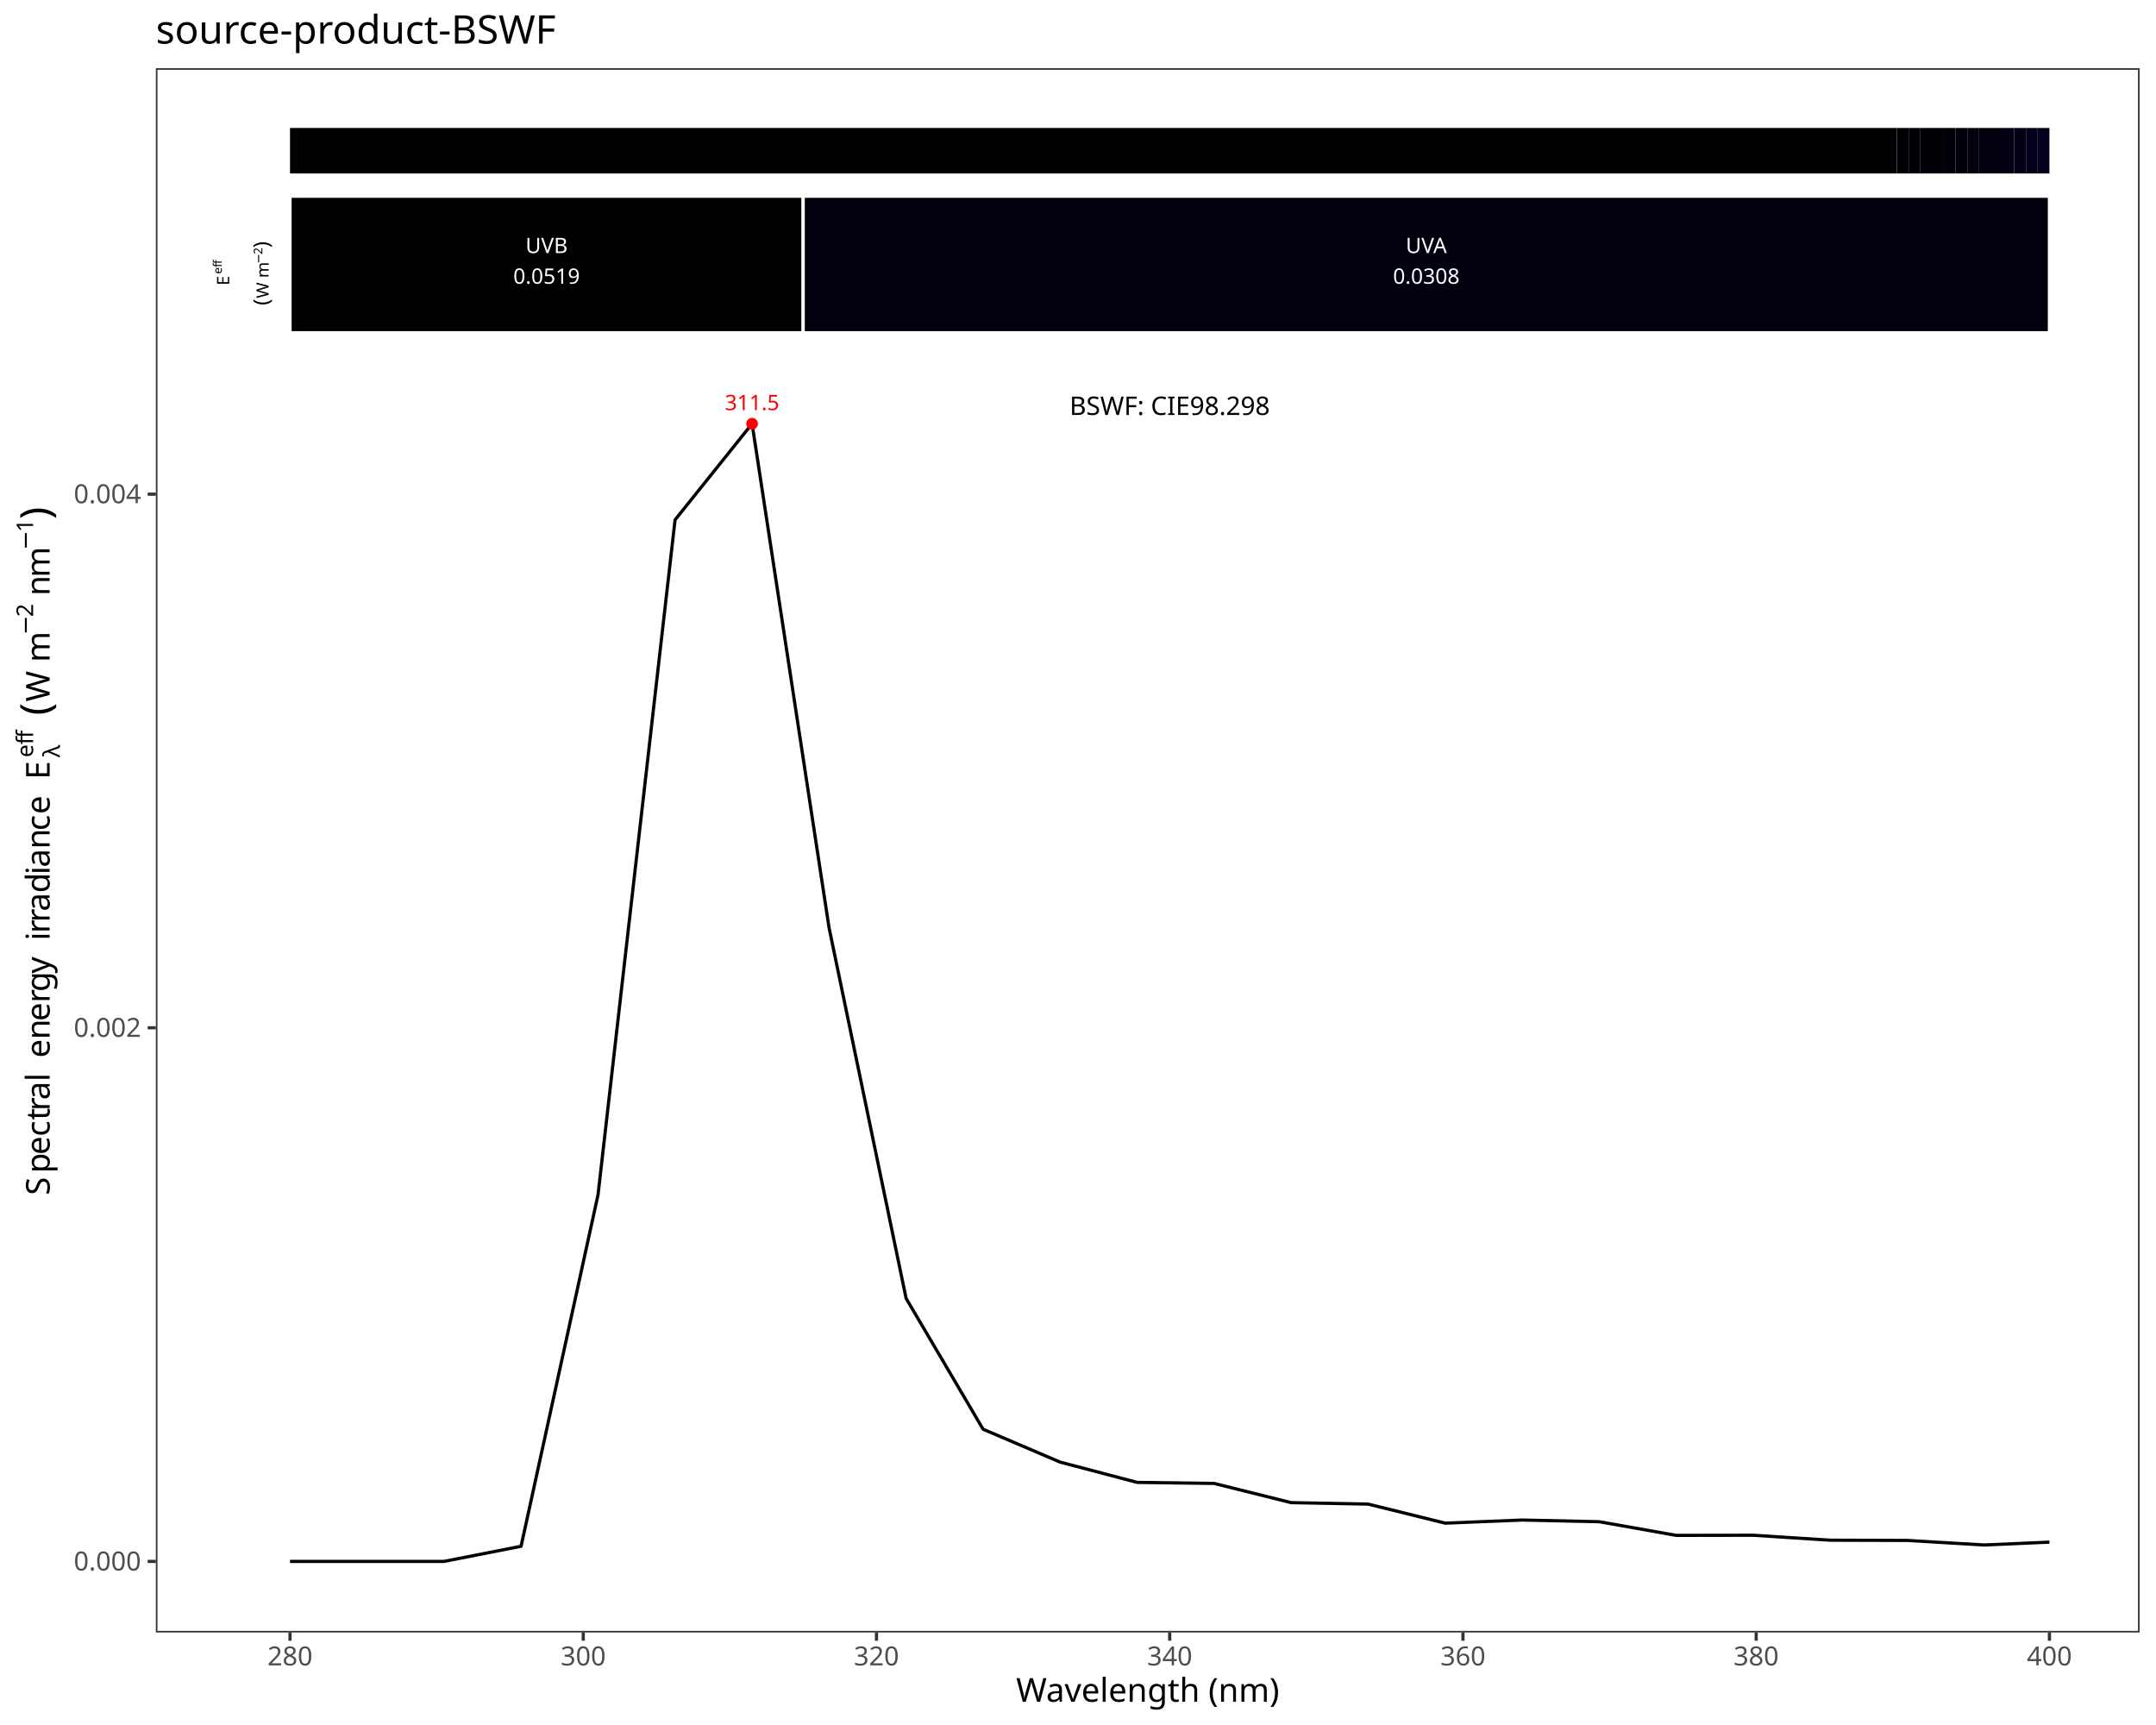
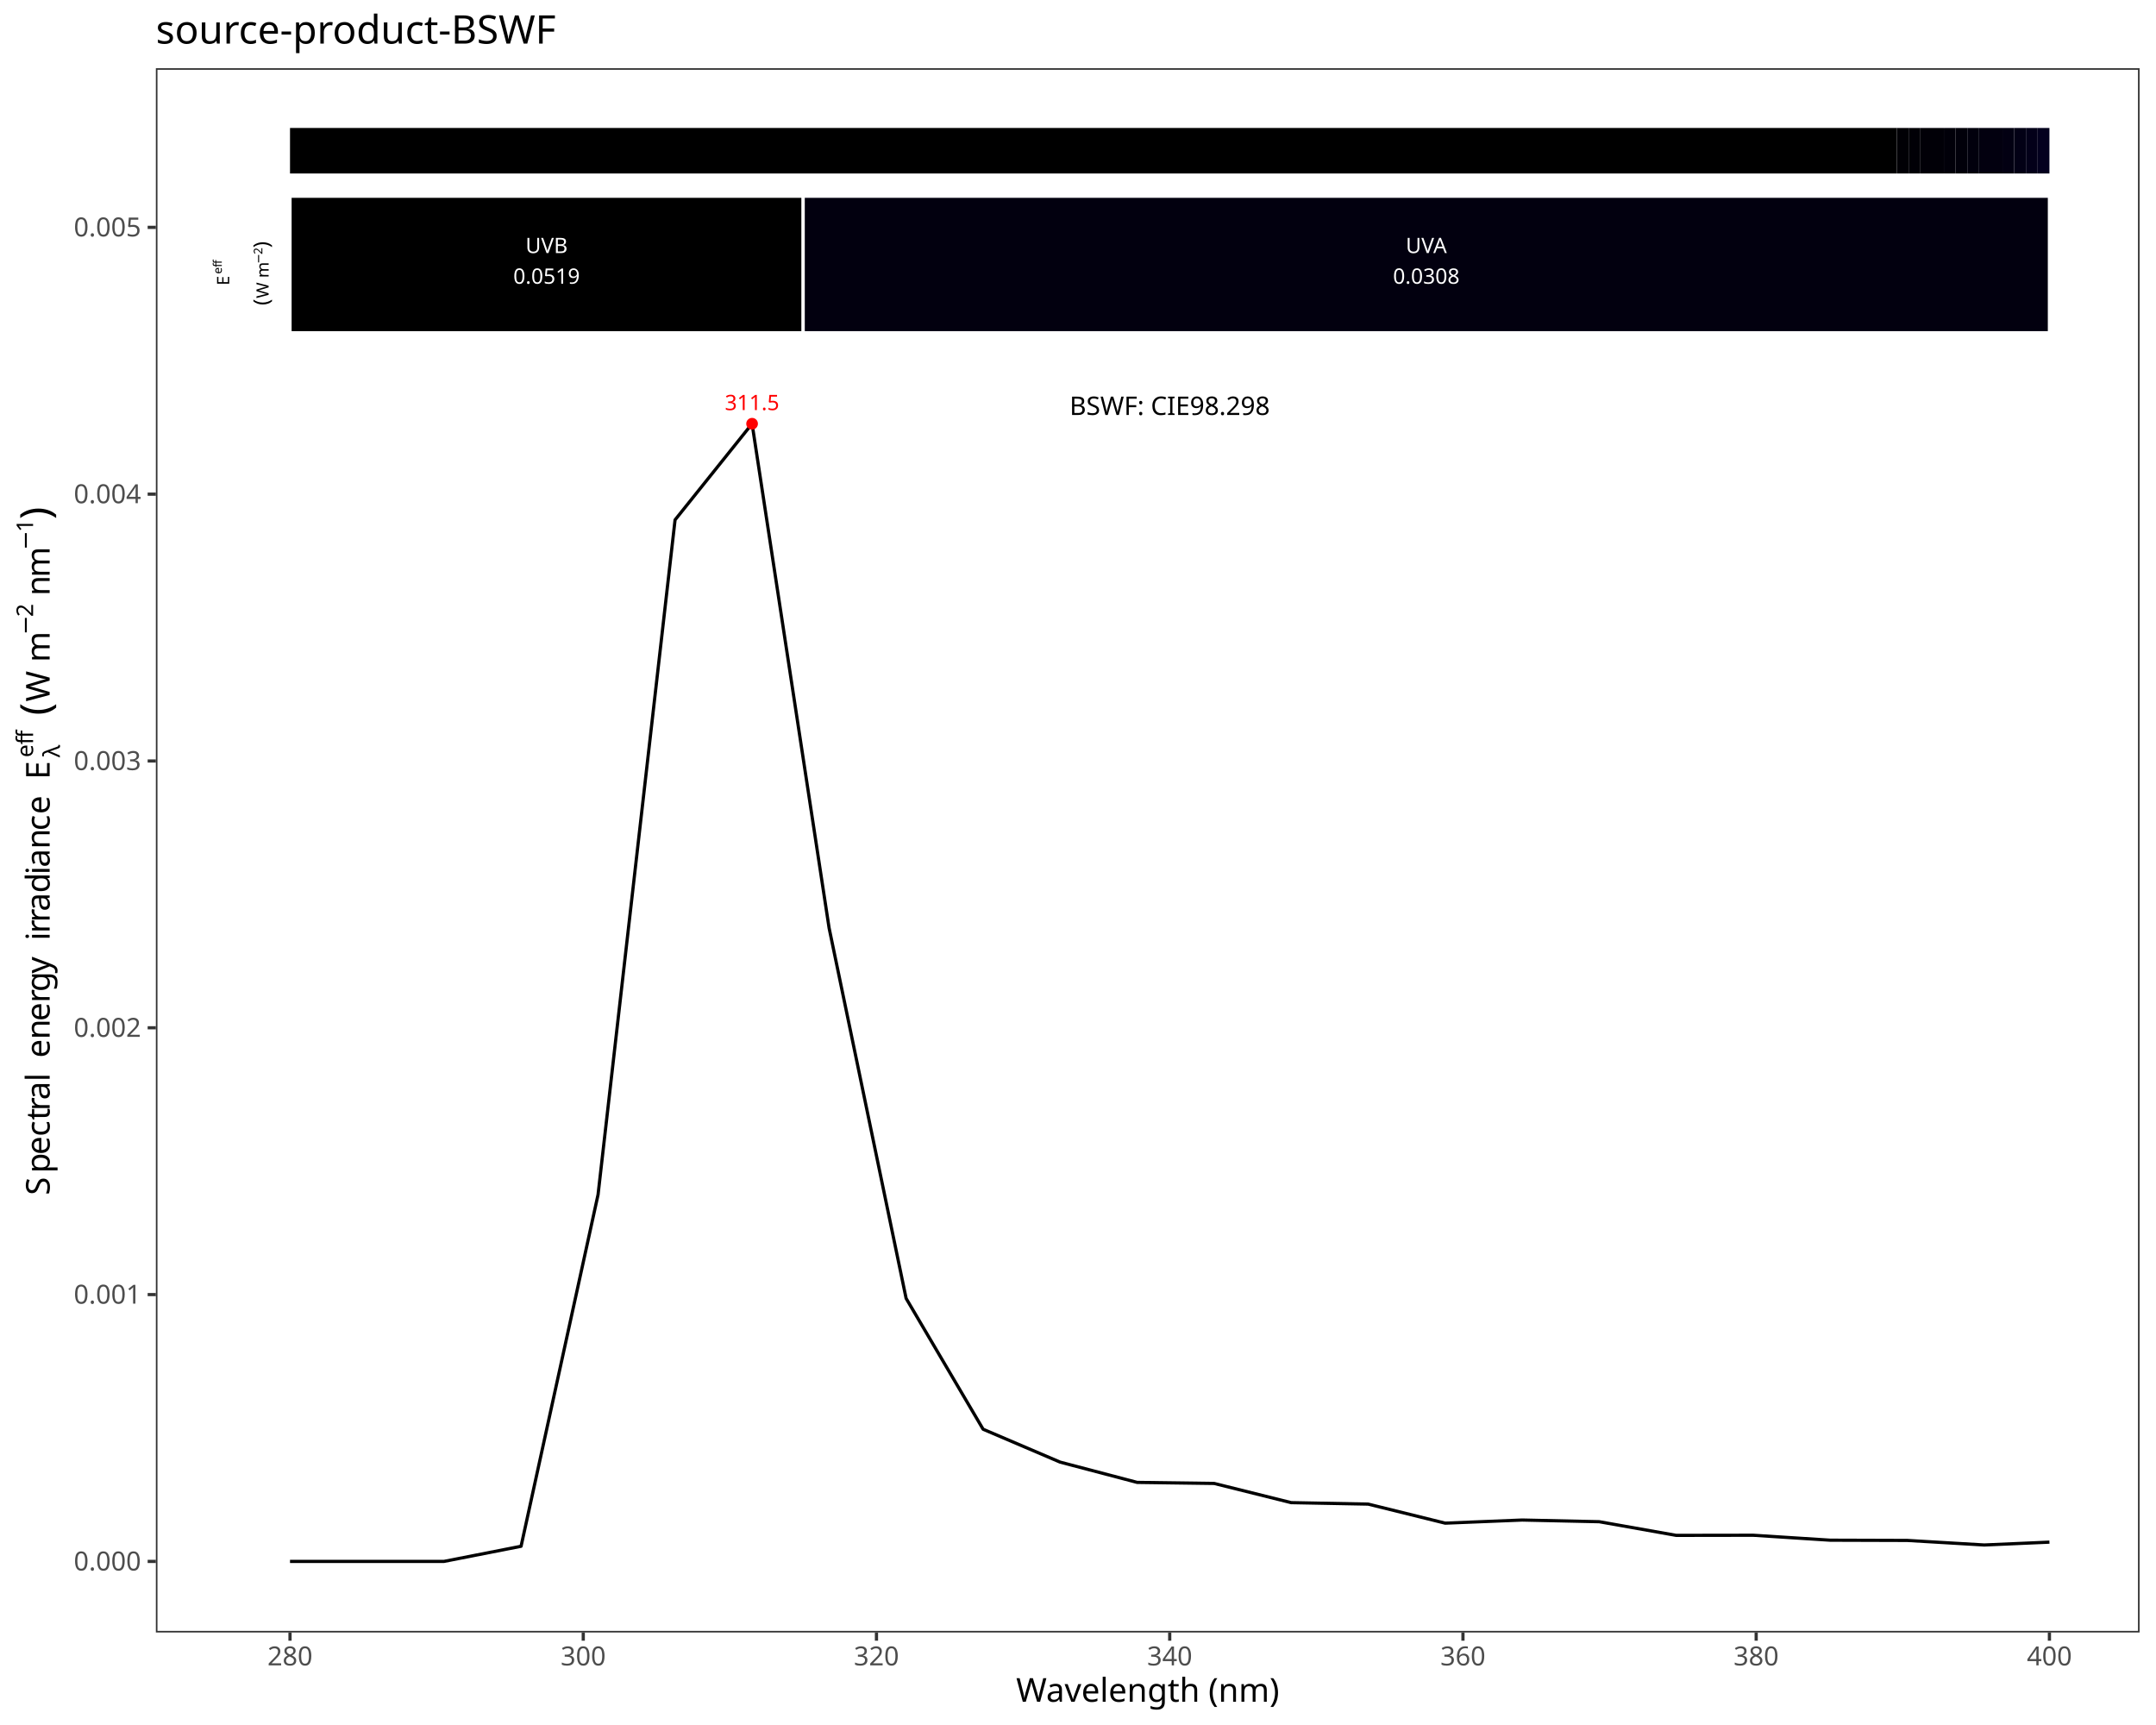
<svg xmlns="http://www.w3.org/2000/svg" class="svglite" data-engine-version="2.0" width="720.00pt" height="576.00pt" viewBox="0 0 720.00 576.00">
  <defs>
    <style type="text/css">
    .svglite line, .svglite polyline, .svglite polygon, .svglite path, .svglite rect, .svglite circle {
      fill: none;
      stroke: #000000;
      stroke-linecap: round;
      stroke-linejoin: round;
      stroke-miterlimit: 10.00;
    }
  </style>
  </defs>
  <rect width="100%" height="100%" style="stroke: none; fill: #FFFFFF;" />
  <defs>
    <clipPath id="cpMC4wMHw3MjAuMDB8MC4wMHw1NzYuMDA=">
      <rect x="0.00" y="0.00" width="720.00" height="576.00" />
    </clipPath>
  </defs>
  <g clip-path="url(#cpMC4wMHw3MjAuMDB8MC4wMHw1NzYuMDA=)">
    <rect x="0" y="0.00" width="720.00" height="576.00" style="stroke-width: 1.07; stroke: #FFFFFF; fill: #FFFFFF;" />
  </g>
  <defs>
    <clipPath id="cpNTIuMDV8NzE0LjUyfDIyLjc4fDU0NS4xMQ==">
      <rect x="52.05" y="22.78" width="662.47" height="522.33" />
    </clipPath>
  </defs>
  <g clip-path="url(#cpNTIuMDV8NzE0LjUyfDIyLjc4fDU0NS4xMQ==)">
    <rect x="52.05" y="22.78" width="662.47" height="522.33" style="stroke-width: 1.07; stroke: none; fill: #FFFFFF;" />
    <polyline points="96.85,521.37 122.57,521.37 148.29,521.37 174.01,516.32 199.72,398.92 225.44,173.59 251.16,141.49 276.88,309.88 302.60,433.55 328.31,477.24 354.03,488.22 379.75,494.99 405.47,495.34 431.19,501.75 456.90,502.24 482.62,508.60 508.34,507.56 534.06,508.12 559.78,512.68 585.49,512.64 611.21,514.29 636.93,514.37 662.65,515.89 684.41,514.94 " style="stroke-width: 1.07; stroke-linecap: butt;" />
    <text x="251.16" y="136.94" text-anchor="middle" style="font-size: 7.11px; fill: #FF0000; font-family: sans;" textLength="17.80px" lengthAdjust="spacingAndGlyphs">311.5</text>
    <circle cx="251.16" cy="141.49" r="1.95" style="stroke-width: 0.71; stroke: none; fill: #FF0000;" />
    <rect x="96.85" y="42.73" width="536.63" height="15.20" style="stroke-width: 1.07; stroke: none; stroke-linecap: square; stroke-linejoin: miter; fill: #000000;" />
    <rect x="633.49" y="42.73" width="3.92" height="15.20" style="stroke-width: 1.07; stroke: none; stroke-linecap: square; stroke-linejoin: miter; fill: #010005;" />
    <rect x="637.40" y="42.73" width="3.92" height="15.20" style="stroke-width: 1.07; stroke: none; stroke-linecap: square; stroke-linejoin: miter; fill: #010006;" />
    <rect x="641.32" y="42.73" width="7.83" height="15.20" style="stroke-width: 1.07; stroke: none; stroke-linecap: square; stroke-linejoin: miter; fill: #010007;" />
    <rect x="649.16" y="42.73" width="3.92" height="15.20" style="stroke-width: 1.07; stroke: none; stroke-linecap: square; stroke-linejoin: miter; fill: #010009;" />
    <rect x="653.07" y="42.73" width="3.92" height="15.20" style="stroke-width: 1.07; stroke: none; stroke-linecap: square; stroke-linejoin: miter; fill: #01000A;" />
    <rect x="656.99" y="42.73" width="3.92" height="15.20" style="stroke-width: 1.07; stroke: none; stroke-linecap: square; stroke-linejoin: miter; fill: #01000D;" />
    <rect x="660.91" y="42.73" width="7.83" height="15.20" style="stroke-width: 1.07; stroke: none; stroke-linecap: square; stroke-linejoin: miter; fill: #02000F;" />
    <rect x="668.74" y="42.73" width="3.92" height="15.20" style="stroke-width: 1.07; stroke: none; stroke-linecap: square; stroke-linejoin: miter; fill: #020012;" />
    <rect x="672.66" y="42.73" width="3.92" height="15.20" style="stroke-width: 1.07; stroke: none; stroke-linecap: square; stroke-linejoin: miter; fill: #020015;" />
    <rect x="676.57" y="42.73" width="3.92" height="15.20" style="stroke-width: 1.07; stroke: none; stroke-linecap: square; stroke-linejoin: miter; fill: #030019;" />
    <rect x="680.49" y="42.73" width="3.92" height="15.20" style="stroke-width: 1.07; stroke: none; stroke-linecap: square; stroke-linejoin: miter; fill: #03001E;" />
    <rect x="96.85" y="65.52" width="171.37" height="45.59" style="stroke-width: 1.07; stroke: #FFFFFF; stroke-linecap: square; stroke-linejoin: miter; fill: #000000;" />
    <rect x="268.22" y="65.52" width="416.19" height="45.59" style="stroke-width: 1.07; stroke: #FFFFFF; stroke-linecap: square; stroke-linejoin: miter; fill: #02000F;" />
    <text x="182.54" y="84.50" text-anchor="middle" style="font-size: 7.11px; fill: #FFFFFF; font-family: sans;" textLength="14.63px" lengthAdjust="spacingAndGlyphs">UVB</text>
    <text x="182.54" y="94.74" text-anchor="middle" style="font-size: 7.11px; fill: #FFFFFF; font-family: sans;" textLength="21.76px" lengthAdjust="spacingAndGlyphs">0.0519</text>
    <text x="476.32" y="84.50" text-anchor="middle" style="font-size: 7.11px; fill: #FFFFFF; font-family: sans;" textLength="14.63px" lengthAdjust="spacingAndGlyphs">UVA</text>
    <text x="476.32" y="94.74" text-anchor="middle" style="font-size: 7.11px; fill: #FFFFFF; font-family: sans;" textLength="21.76px" lengthAdjust="spacingAndGlyphs">0.0308</text>
    <text transform="translate(76.55,95.27) rotate(-90)" style="font-size: 5.69px; font-family: sans;" textLength="3.80px" lengthAdjust="spacingAndGlyphs">E</text>
    <text transform="translate(74.07,91.48) rotate(-90)" style="font-size: 3.98px; font-family: sans;" textLength="2.22px" lengthAdjust="spacingAndGlyphs">e</text>
    <text transform="translate(74.07,89.26) rotate(-90)" style="font-size: 3.98px; font-family: sans;" textLength="1.11px" lengthAdjust="spacingAndGlyphs">f</text>
    <text transform="translate(74.07,88.15) rotate(-90)" style="font-size: 3.98px; font-family: sans;" textLength="1.11px" lengthAdjust="spacingAndGlyphs">f</text>
    <text transform="translate(89.71,101.95) rotate(-90)" style="font-size: 7.11px; font-family: sans;" textLength="2.37px" lengthAdjust="spacingAndGlyphs">(</text>
    <text transform="translate(89.71,99.58) rotate(-90)" style="font-size: 5.69px; font-family: sans;" textLength="5.37px" lengthAdjust="spacingAndGlyphs">W</text>
    <text transform="translate(89.71,94.21) rotate(-90)" style="font-size: 5.69px; font-family: sans;" textLength="1.42px" lengthAdjust="spacingAndGlyphs"> </text>
    <text transform="translate(89.71,92.79) rotate(-90)" style="font-size: 5.69px; font-family: sans;" textLength="4.74px" lengthAdjust="spacingAndGlyphs">m</text>
    <text transform="translate(87.61,88.05) rotate(-90)" style="font-size: 3.98px; font-family: sans;" textLength="3.10px" lengthAdjust="spacingAndGlyphs">−</text>
    <text transform="translate(87.61,84.95) rotate(-90)" style="font-size: 3.98px; font-family: sans;" textLength="2.22px" lengthAdjust="spacingAndGlyphs">2</text>
    <text transform="translate(89.71,82.74) rotate(-90)" style="font-size: 7.11px; font-family: sans;" textLength="2.36px" lengthAdjust="spacingAndGlyphs">)</text>
    <text x="390.63" y="138.56" text-anchor="middle" style="font-size: 8.54px; font-family: sans;" textLength="69.74px" lengthAdjust="spacingAndGlyphs">BSWF: CIE98.298</text>
    <rect x="52.05" y="22.78" width="662.47" height="522.33" style="stroke-width: 1.07; stroke: #333333;" />
  </g>
  <g clip-path="url(#cpMC4wMHw3MjAuMDB8MC4wMHw1NzYuMDA=)">
    <text x="47.12" y="524.40" text-anchor="end" style="font-size: 8.80px; fill: #4D4D4D; font-family: sans;" textLength="22.02px" lengthAdjust="spacingAndGlyphs">0.000</text>
+     <text x="47.12" y="435.31" text-anchor="end" style="font-size: 8.80px; fill: #4D4D4D; font-family: sans;" textLength="22.02px" lengthAdjust="spacingAndGlyphs">0.001</text>
    <text x="47.12" y="346.22" text-anchor="end" style="font-size: 8.80px; fill: #4D4D4D; font-family: sans;" textLength="22.02px" lengthAdjust="spacingAndGlyphs">0.002</text>
+     <text x="47.12" y="257.13" text-anchor="end" style="font-size: 8.80px; fill: #4D4D4D; font-family: sans;" textLength="22.02px" lengthAdjust="spacingAndGlyphs">0.003</text>
    <text x="47.12" y="168.03" text-anchor="end" style="font-size: 8.80px; fill: #4D4D4D; font-family: sans;" textLength="22.02px" lengthAdjust="spacingAndGlyphs">0.004</text>
+     <text x="47.12" y="78.94" text-anchor="end" style="font-size: 8.80px; fill: #4D4D4D; font-family: sans;" textLength="22.02px" lengthAdjust="spacingAndGlyphs">0.005</text>
    <polyline points="49.31,521.37 52.05,521.37 " style="stroke-width: 1.07; stroke: #333333; stroke-linecap: butt;" />
+     <polyline points="49.31,432.28 52.05,432.28 " style="stroke-width: 1.07; stroke: #333333; stroke-linecap: butt;" />
    <polyline points="49.31,343.19 52.05,343.19 " style="stroke-width: 1.07; stroke: #333333; stroke-linecap: butt;" />
+     <polyline points="49.31,254.10 52.05,254.10 " style="stroke-width: 1.07; stroke: #333333; stroke-linecap: butt;" />
    <polyline points="49.31,165.01 52.05,165.01 " style="stroke-width: 1.07; stroke: #333333; stroke-linecap: butt;" />
+     <polyline points="49.31,75.92 52.05,75.92 " style="stroke-width: 1.07; stroke: #333333; stroke-linecap: butt;" />
    <polyline points="96.85,547.85 96.85,545.11 " style="stroke-width: 1.07; stroke: #333333; stroke-linecap: butt;" />
    <polyline points="194.78,547.85 194.78,545.11 " style="stroke-width: 1.07; stroke: #333333; stroke-linecap: butt;" />
    <polyline points="292.70,547.85 292.70,545.11 " style="stroke-width: 1.07; stroke: #333333; stroke-linecap: butt;" />
    <polyline points="390.63,547.85 390.63,545.11 " style="stroke-width: 1.07; stroke: #333333; stroke-linecap: butt;" />
    <polyline points="488.56,547.85 488.56,545.11 " style="stroke-width: 1.07; stroke: #333333; stroke-linecap: butt;" />
    <polyline points="586.48,547.85 586.48,545.11 " style="stroke-width: 1.07; stroke: #333333; stroke-linecap: butt;" />
    <polyline points="684.41,547.85 684.41,545.11 " style="stroke-width: 1.07; stroke: #333333; stroke-linecap: butt;" />
    <text x="96.85" y="556.10" text-anchor="middle" style="font-size: 8.80px; fill: #4D4D4D; font-family: sans;" textLength="14.68px" lengthAdjust="spacingAndGlyphs">280</text>
    <text x="194.78" y="556.10" text-anchor="middle" style="font-size: 8.80px; fill: #4D4D4D; font-family: sans;" textLength="14.68px" lengthAdjust="spacingAndGlyphs">300</text>
    <text x="292.70" y="556.10" text-anchor="middle" style="font-size: 8.80px; fill: #4D4D4D; font-family: sans;" textLength="14.68px" lengthAdjust="spacingAndGlyphs">320</text>
    <text x="390.63" y="556.10" text-anchor="middle" style="font-size: 8.80px; fill: #4D4D4D; font-family: sans;" textLength="14.68px" lengthAdjust="spacingAndGlyphs">340</text>
    <text x="488.56" y="556.10" text-anchor="middle" style="font-size: 8.80px; fill: #4D4D4D; font-family: sans;" textLength="14.68px" lengthAdjust="spacingAndGlyphs">360</text>
    <text x="586.48" y="556.10" text-anchor="middle" style="font-size: 8.80px; fill: #4D4D4D; font-family: sans;" textLength="14.68px" lengthAdjust="spacingAndGlyphs">380</text>
    <text x="684.41" y="556.10" text-anchor="middle" style="font-size: 8.80px; fill: #4D4D4D; font-family: sans;" textLength="14.68px" lengthAdjust="spacingAndGlyphs">400</text>
    <text x="383.29" y="568.24" text-anchor="middle" style="font-size: 11.00px; font-family: sans;" textLength="83.76px" lengthAdjust="spacingAndGlyphs">Wavelength (nm)</text>
    <text transform="translate(16.58,399.07) rotate(-90)" style="font-size: 11.00px; font-family: sans;" textLength="7.34px" lengthAdjust="spacingAndGlyphs">S</text>
    <text transform="translate(16.58,391.73) rotate(-90)" style="font-size: 11.00px; font-family: sans;" textLength="6.12px" lengthAdjust="spacingAndGlyphs">p</text>
    <text transform="translate(16.58,385.61) rotate(-90)" style="font-size: 11.00px; font-family: sans;" textLength="6.12px" lengthAdjust="spacingAndGlyphs">e</text>
    <text transform="translate(16.58,379.49) rotate(-90)" style="font-size: 11.00px; font-family: sans;" textLength="5.50px" lengthAdjust="spacingAndGlyphs">c</text>
    <text transform="translate(16.58,373.99) rotate(-90)" style="font-size: 11.00px; font-family: sans;" textLength="3.06px" lengthAdjust="spacingAndGlyphs">t</text>
    <text transform="translate(16.58,370.93) rotate(-90)" style="font-size: 11.00px; font-family: sans;" textLength="3.66px" lengthAdjust="spacingAndGlyphs">r</text>
    <text transform="translate(16.58,367.27) rotate(-90)" style="font-size: 11.00px; font-family: sans;" textLength="6.12px" lengthAdjust="spacingAndGlyphs">a</text>
    <text transform="translate(16.58,361.15) rotate(-90)" style="font-size: 11.00px; font-family: sans;" textLength="2.44px" lengthAdjust="spacingAndGlyphs">l</text>
    <text transform="translate(16.58,358.71) rotate(-90)" style="font-size: 11.00px; font-family: sans;" textLength="2.75px" lengthAdjust="spacingAndGlyphs"> </text>
    <text transform="translate(16.58,355.96) rotate(-90)" style="font-size: 11.00px; font-family: sans;" textLength="2.75px" lengthAdjust="spacingAndGlyphs"> </text>
    <text transform="translate(16.58,353.21) rotate(-90)" style="font-size: 11.00px; font-family: sans;" textLength="6.12px" lengthAdjust="spacingAndGlyphs">e</text>
    <text transform="translate(16.58,347.09) rotate(-90)" style="font-size: 11.00px; font-family: sans;" textLength="6.12px" lengthAdjust="spacingAndGlyphs">n</text>
    <text transform="translate(16.58,340.97) rotate(-90)" style="font-size: 11.00px; font-family: sans;" textLength="6.12px" lengthAdjust="spacingAndGlyphs">e</text>
    <text transform="translate(16.58,334.85) rotate(-90)" style="font-size: 11.00px; font-family: sans;" textLength="3.66px" lengthAdjust="spacingAndGlyphs">r</text>
    <text transform="translate(16.58,331.19) rotate(-90)" style="font-size: 11.00px; font-family: sans;" textLength="6.12px" lengthAdjust="spacingAndGlyphs">g</text>
    <text transform="translate(16.58,325.07) rotate(-90)" style="font-size: 11.00px; font-family: sans;" textLength="5.50px" lengthAdjust="spacingAndGlyphs">y</text>
    <text transform="translate(16.58,319.57) rotate(-90)" style="font-size: 11.00px; font-family: sans;" textLength="2.75px" lengthAdjust="spacingAndGlyphs"> </text>
    <text transform="translate(16.58,316.81) rotate(-90)" style="font-size: 11.00px; font-family: sans;" textLength="2.75px" lengthAdjust="spacingAndGlyphs"> </text>
    <text transform="translate(16.58,314.06) rotate(-90)" style="font-size: 11.00px; font-family: sans;" textLength="2.44px" lengthAdjust="spacingAndGlyphs">i</text>
    <text transform="translate(16.58,311.62) rotate(-90)" style="font-size: 11.00px; font-family: sans;" textLength="3.66px" lengthAdjust="spacingAndGlyphs">r</text>
    <text transform="translate(16.58,307.96) rotate(-90)" style="font-size: 11.00px; font-family: sans;" textLength="3.66px" lengthAdjust="spacingAndGlyphs">r</text>
    <text transform="translate(16.58,304.29) rotate(-90)" style="font-size: 11.00px; font-family: sans;" textLength="6.12px" lengthAdjust="spacingAndGlyphs">a</text>
    <text transform="translate(16.58,298.17) rotate(-90)" style="font-size: 11.00px; font-family: sans;" textLength="6.12px" lengthAdjust="spacingAndGlyphs">d</text>
    <text transform="translate(16.58,292.06) rotate(-90)" style="font-size: 11.00px; font-family: sans;" textLength="2.44px" lengthAdjust="spacingAndGlyphs">i</text>
    <text transform="translate(16.58,289.61) rotate(-90)" style="font-size: 11.00px; font-family: sans;" textLength="6.12px" lengthAdjust="spacingAndGlyphs">a</text>
    <text transform="translate(16.58,283.50) rotate(-90)" style="font-size: 11.00px; font-family: sans;" textLength="6.12px" lengthAdjust="spacingAndGlyphs">n</text>
    <text transform="translate(16.58,277.38) rotate(-90)" style="font-size: 11.00px; font-family: sans;" textLength="5.50px" lengthAdjust="spacingAndGlyphs">c</text>
    <text transform="translate(16.58,271.87) rotate(-90)" style="font-size: 11.00px; font-family: sans;" textLength="6.12px" lengthAdjust="spacingAndGlyphs">e</text>
    <text transform="translate(16.58,265.76) rotate(-90)" style="font-size: 11.00px; font-family: sans;" textLength="2.75px" lengthAdjust="spacingAndGlyphs"> </text>
    <text transform="translate(16.58,263.00) rotate(-90)" style="font-size: 11.00px; font-family: sans;" textLength="2.75px" lengthAdjust="spacingAndGlyphs"> </text>
    <text transform="translate(16.58,260.25) rotate(-90)" style="font-size: 11.00px; font-family: sans;" textLength="7.34px" lengthAdjust="spacingAndGlyphs">E</text>
    <text transform="translate(19.98,252.91) rotate(-90)" style="font-size: 7.70px; font-family: sans;" textLength="3.92px" lengthAdjust="spacingAndGlyphs">λ</text>
    <text transform="translate(11.05,252.91) rotate(-90)" style="font-size: 7.70px; font-family: sans;" textLength="4.28px" lengthAdjust="spacingAndGlyphs">e</text>
    <text transform="translate(11.05,248.63) rotate(-90)" style="font-size: 7.70px; font-family: sans;" textLength="2.14px" lengthAdjust="spacingAndGlyphs">f</text>
    <text transform="translate(11.05,246.49) rotate(-90)" style="font-size: 7.70px; font-family: sans;" textLength="2.14px" lengthAdjust="spacingAndGlyphs">f</text>
    <text transform="translate(16.58,244.35) rotate(-90)" style="font-size: 11.00px; font-family: sans;" textLength="2.75px" lengthAdjust="spacingAndGlyphs"> </text>
    <text transform="translate(16.58,241.60) rotate(-90)" style="font-size: 11.00px; font-family: sans;" textLength="2.75px" lengthAdjust="spacingAndGlyphs"> </text>
    <text transform="translate(16.58,238.85) rotate(-90)" style="font-size: 13.75px; font-family: sans;" textLength="4.58px" lengthAdjust="spacingAndGlyphs">(</text>
    <text transform="translate(16.58,234.27) rotate(-90)" style="font-size: 11.00px; font-family: sans;" textLength="10.38px" lengthAdjust="spacingAndGlyphs">W</text>
    <text transform="translate(16.58,223.89) rotate(-90)" style="font-size: 11.00px; font-family: sans;" textLength="2.75px" lengthAdjust="spacingAndGlyphs"> </text>
    <text transform="translate(16.58,221.13) rotate(-90)" style="font-size: 11.00px; font-family: sans;" textLength="9.17px" lengthAdjust="spacingAndGlyphs">m</text>
    <text transform="translate(11.05,211.97) rotate(-90)" style="font-size: 7.70px; font-family: sans;" textLength="5.98px" lengthAdjust="spacingAndGlyphs">−</text>
    <text transform="translate(11.05,205.98) rotate(-90)" style="font-size: 7.70px; font-family: sans;" textLength="4.28px" lengthAdjust="spacingAndGlyphs">2</text>
    <text transform="translate(16.58,201.70) rotate(-90)" style="font-size: 11.00px; font-family: sans;" textLength="2.75px" lengthAdjust="spacingAndGlyphs"> </text>
    <text transform="translate(16.58,198.95) rotate(-90)" style="font-size: 11.00px; font-family: sans;" textLength="6.12px" lengthAdjust="spacingAndGlyphs">n</text>
    <text transform="translate(16.58,192.83) rotate(-90)" style="font-size: 11.00px; font-family: sans;" textLength="9.17px" lengthAdjust="spacingAndGlyphs">m</text>
    <text transform="translate(11.05,183.66) rotate(-90)" style="font-size: 7.70px; font-family: sans;" textLength="5.98px" lengthAdjust="spacingAndGlyphs">−</text>
    <text transform="translate(11.05,177.68) rotate(-90)" style="font-size: 7.70px; font-family: sans;" textLength="4.28px" lengthAdjust="spacingAndGlyphs">1</text>
    <text transform="translate(16.58,173.40) rotate(-90)" style="font-size: 13.75px; font-family: sans;" textLength="4.57px" lengthAdjust="spacingAndGlyphs">)</text>
    <text x="52.05" y="14.56" style="font-size: 13.20px; font-family: sans;" textLength="130.59px" lengthAdjust="spacingAndGlyphs">source-product-BSWF</text>
  </g>
</svg>
